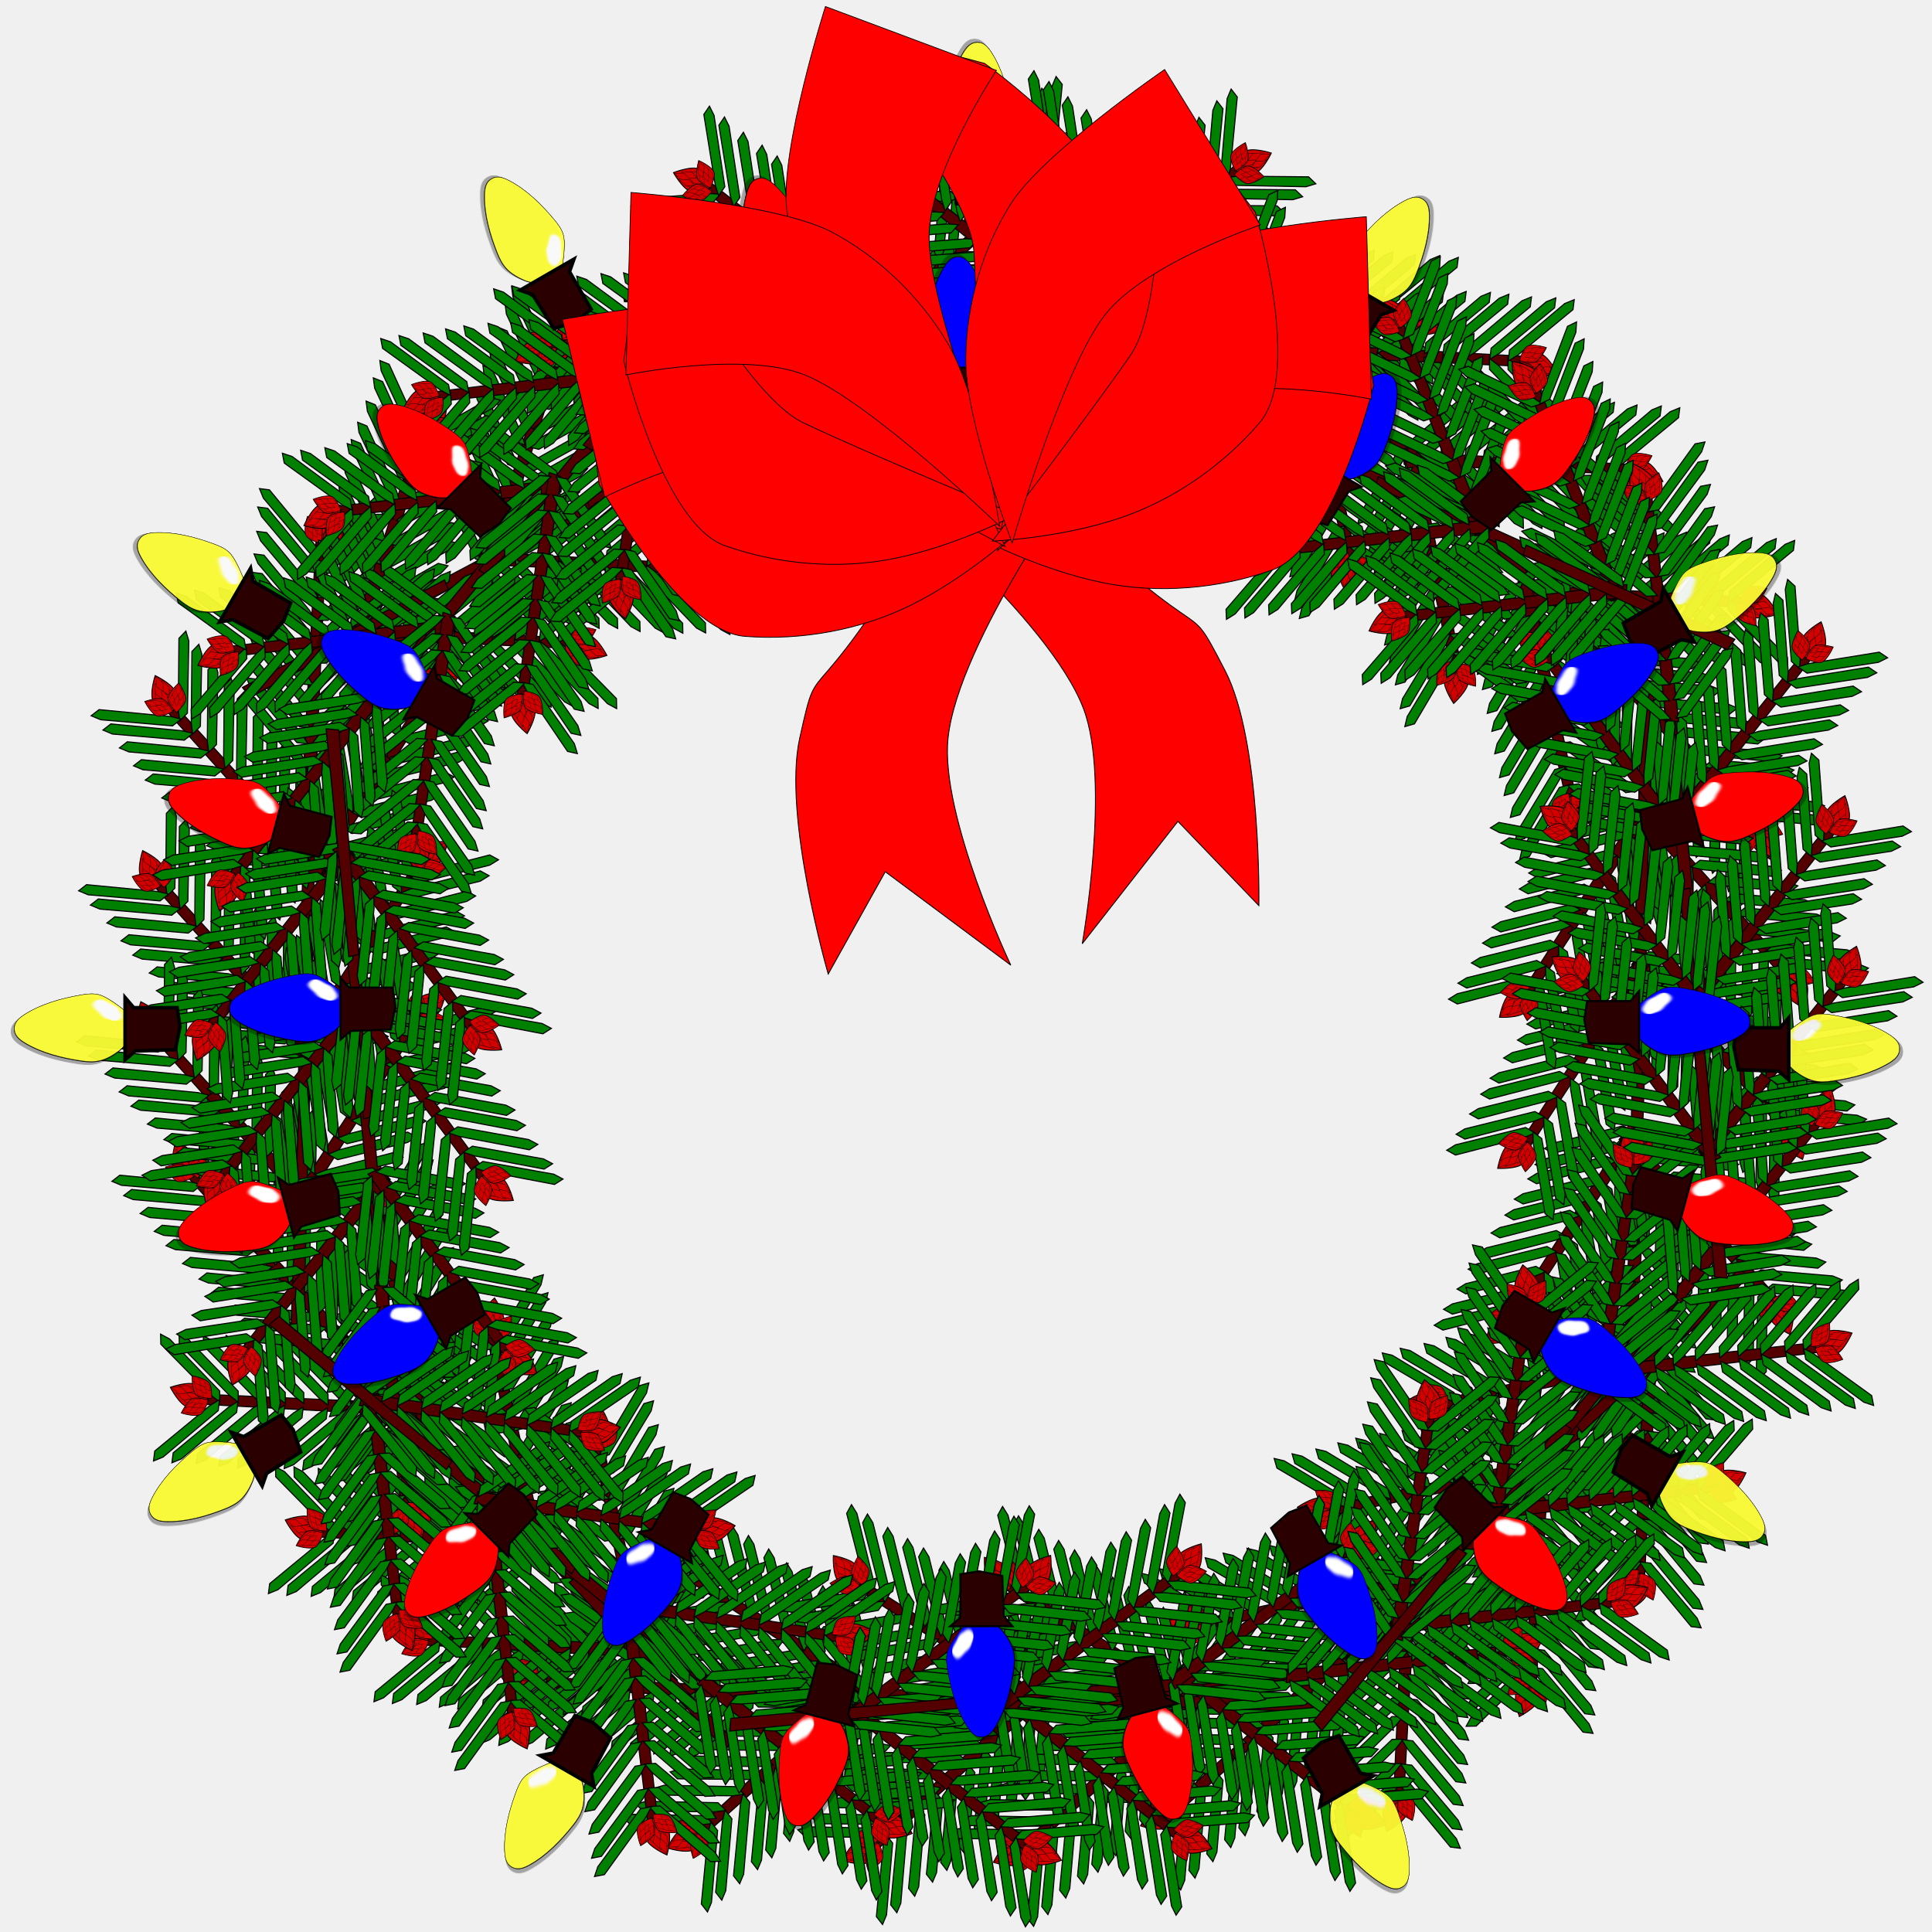
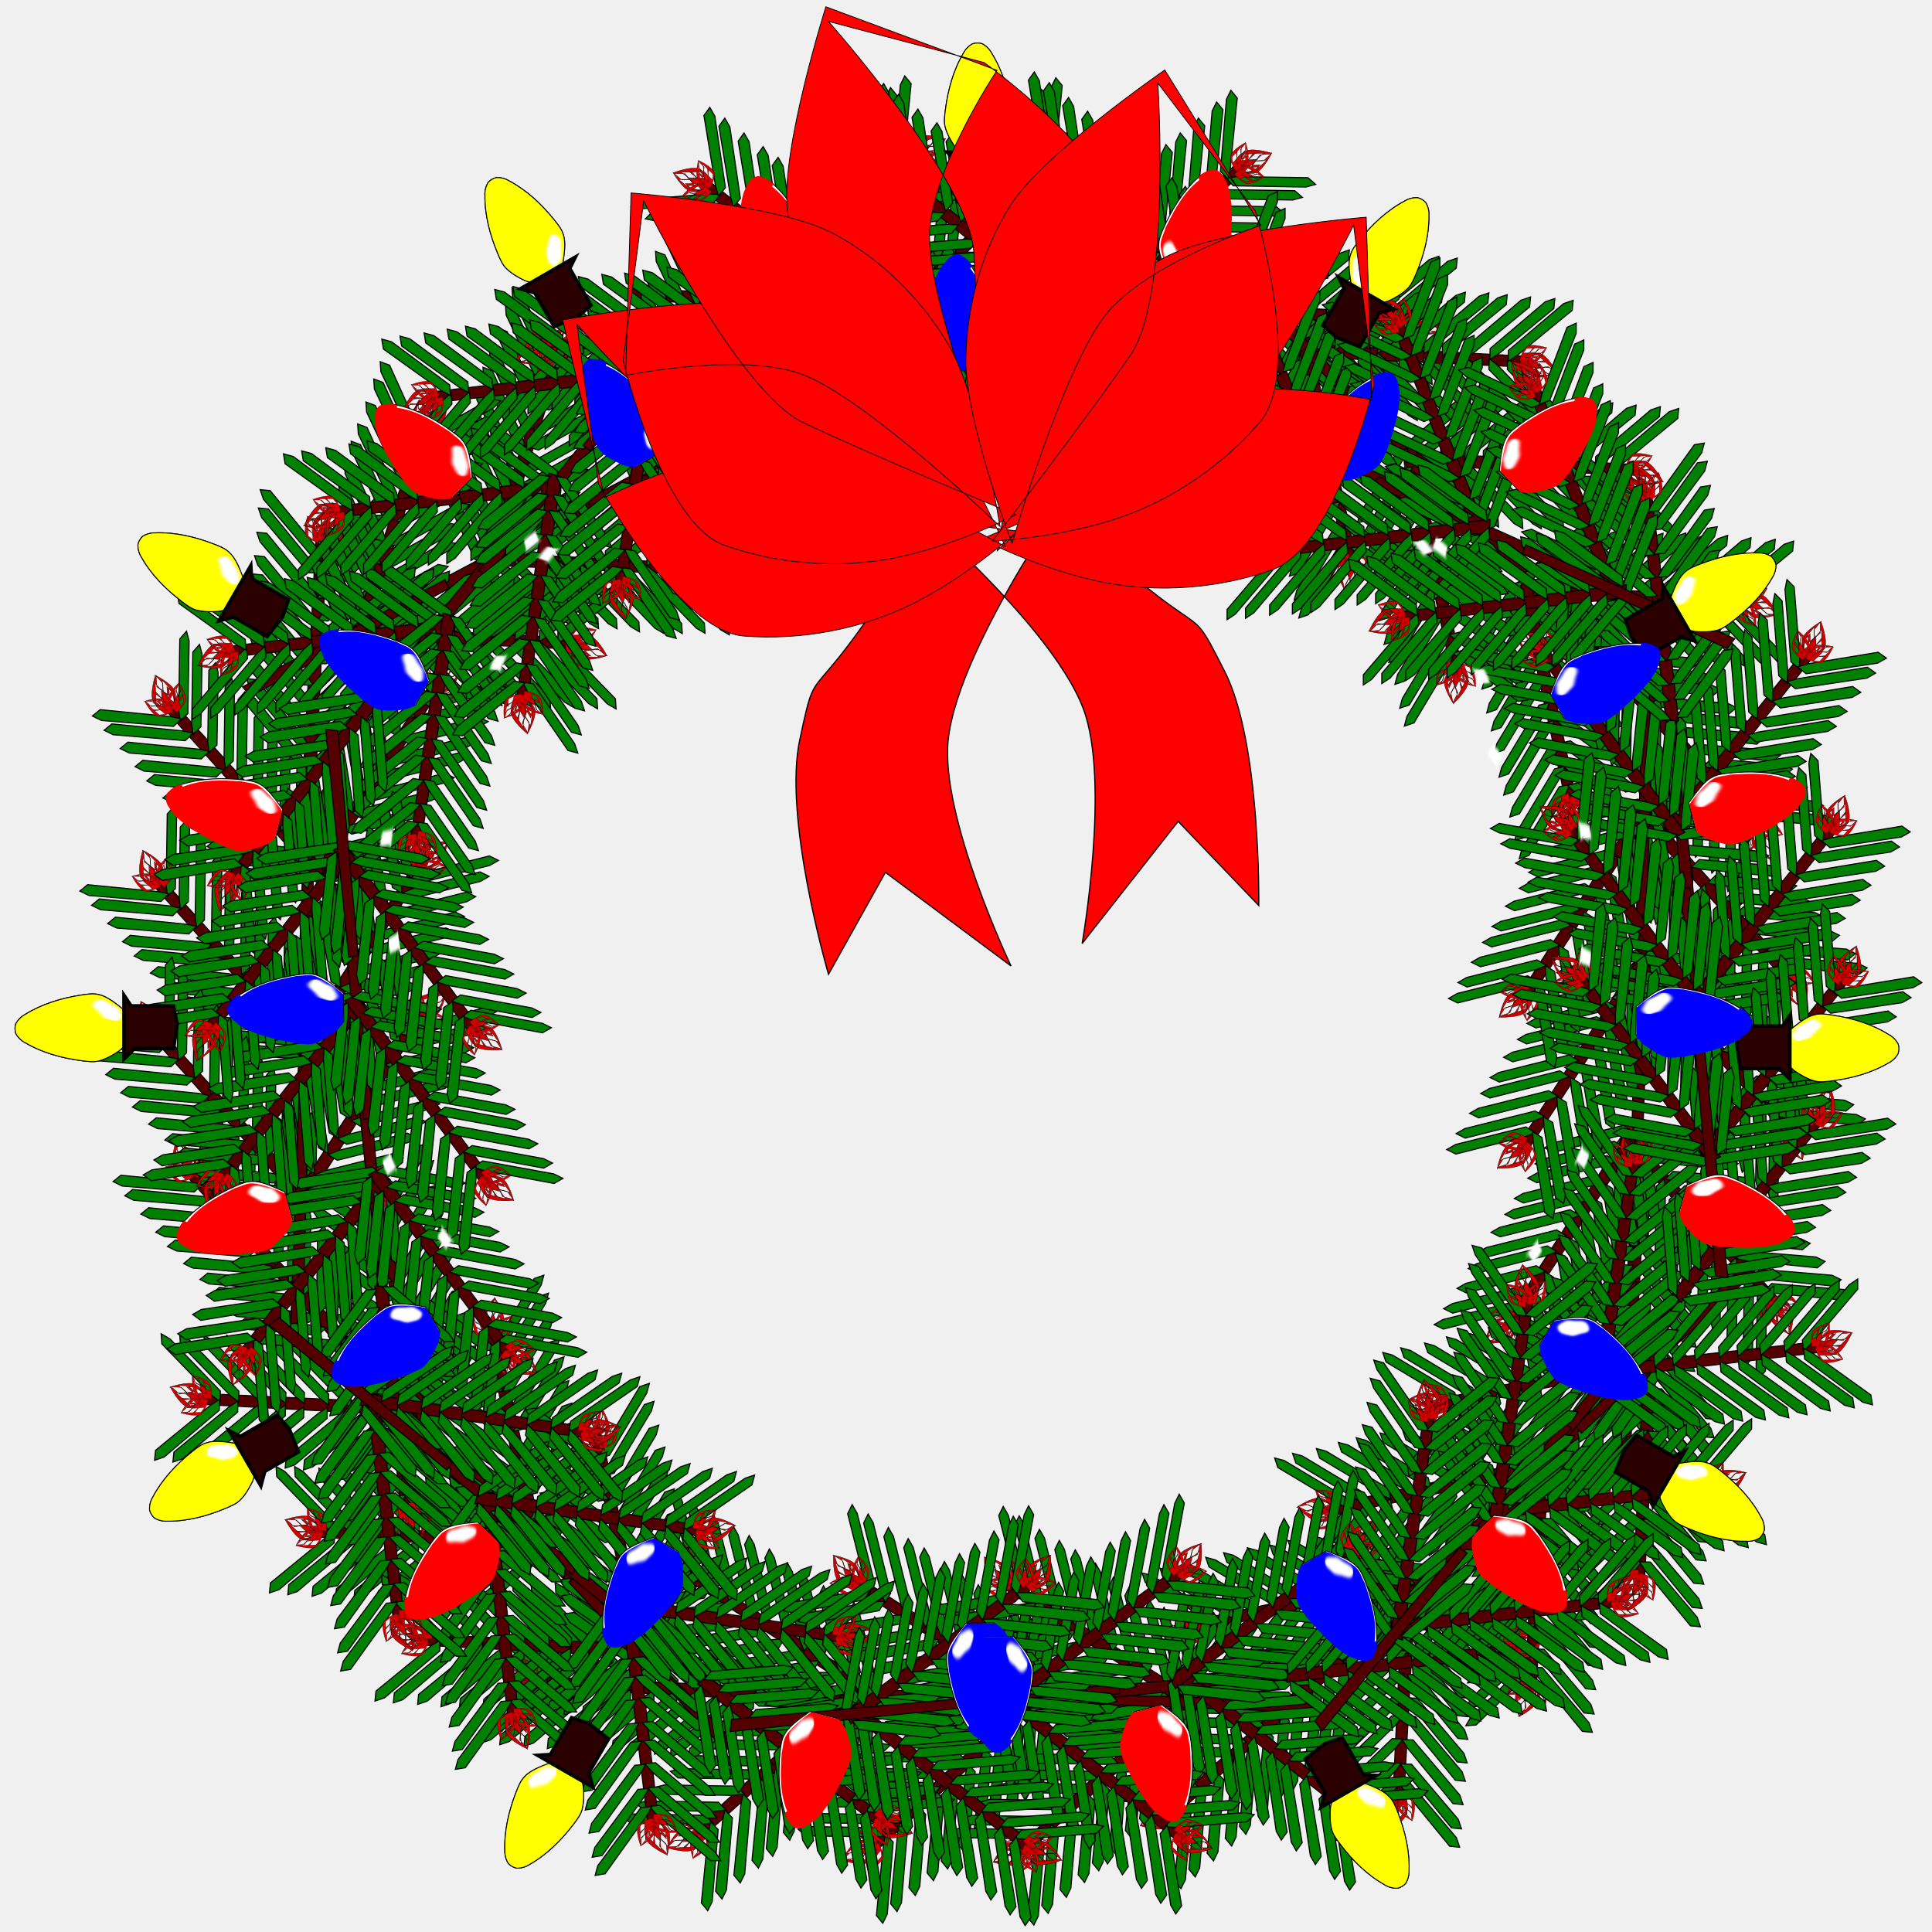
- <svg xmlns="http://www.w3.org/2000/svg" xmlns:xlink="http://www.w3.org/1999/xlink" width="100%" height="100%" viewBox="0 0 1630 1630">
+ <svg xmlns="http://www.w3.org/2000/svg" xmlns:xlink="http://www.w3.org/1999/xlink" width="100" height="100" viewBox="0 0 1630 1630">
+   <style>.s0{fill:#000;filter:url(#filter4121-6);opacity:0;}.s1{fill:#fff;opacity:1;}</style>
  <defs>
-     <filter id="filter4121-6" style="color-interpolation-filters:sRGB">
-       <feGaussianBlur id="feGaussianBlur4123-2" stdDeviation="0.616" />
-     </filter>
-     <filter id="filter3779-0-5" style="color-interpolation-filters:sRGB" x="-0.156" y="-0.064" width="1.312" height="1.129">
-       <feGaussianBlur id="feGaussianBlur3781-7-1" stdDeviation="1.817" />
-     </filter>
-     <filter id="filter3845-6-5" style="color-interpolation-filters:sRGB">
-       <feGaussianBlur id="feGaussianBlur3847-1-3" stdDeviation="0.205" />
-     </filter>
-     <filter id="filter3849-0-9" style="color-interpolation-filters:sRGB">
-       <feGaussianBlur id="feGaussianBlur3851-3-4" stdDeviation="0.205" />
-     </filter>
-     <filter id="filter3853-0-0" style="color-interpolation-filters:sRGB">
-       <feGaussianBlur id="feGaussianBlur3855-4-2" stdDeviation="0.205" />
+     <filter id="filter4121-6" color-interpolation-filters="sRGB">
+       <feGaussianBlur id="feGaussianBlur4123-2" stdDeviation="1" />
+     </filter>
+     <filter id="filter3779-0-5" x="0" y="0" width="1" height="1" color-interpolation-filters="sRGB">
+       <feGaussianBlur id="feGaussianBlur3781-7-1" stdDeviation="2" />
+     </filter>
+     <filter id="filter3845-6-5" color-interpolation-filters="sRGB">
+       <feGaussianBlur id="feGaussianBlur3847-1-3" stdDeviation="0" />
+     </filter>
+     <filter id="filter3849-0-9" color-interpolation-filters="sRGB">
+       <feGaussianBlur id="feGaussianBlur3851-3-4" stdDeviation="0" />
+     </filter>
+     <filter id="filter3853-0-0" color-interpolation-filters="sRGB">
+       <feGaussianBlur id="feGaussianBlur3855-4-2" stdDeviation="0" />
    </filter>
  </defs>
  <style type="text/css">
    .needle {fill:#008000;fill-rule:evenodd;stroke:#000000;stroke-width:0.928px;stroke-linecap:butt;stroke-linejoin:miter;stroke-opacity:1}
    .stick {fill:#550000;fill-rule:evenodd;stroke:#000000;stroke-width:0.928px;stroke-linecap:butt;stroke-linejoin:miter;stroke-opacity:1}
    .bud {fill:#d40000;fill-rule:evenodd;stroke:#000000;stroke-width:0.433px;stroke-linecap:butt;stroke-linejoin:miter;stroke-opacity:1}
    .bulb {fill-opacity:1;stroke:#000000;stroke-width:1px;stroke-linecap:butt;stroke-linejoin:miter;stroke-opacity:1}
    .bulb2 {fill-opacity:1;stroke:#000000;stroke-width:0.25;stroke-linecap:butt;stroke-linejoin:miter;stroke-opacity:1}
    .bulb3 {fill-opacity:1;stroke:none;filter:url(#filter3779-0-5)}
    .base {fill:#2b0000;fill-rule:evenodd;stroke:#000000;stroke-width:1px;stroke-linecap:butt;stroke-linejoin:miter;stroke-opacity:1}
    .bow {fill:#ff0000;fill-rule:evenodd;stroke:#000000;stroke-width:1px;stroke-linecap:butt;stroke-linejoin:miter;stroke-opacity:1}
-   
  </style>
  <defs>
    <symbol id="needle1" overflow="visible">
-       <path d="m 0,0 -2.125,-9.257 -5.385,-60.059 5.232,-6.654 3.314,8.068 4.791,60.654 z" />
+       <path d="m0 0-2-9-5-60 5-7 3 8 5 61z" />
    </symbol>
    <symbol id="needle2" overflow="visible">
-       <path d="m 0,0 -9.413,-1.264 -60.3,0.167 -6.144,5.822 8.339,2.557 60.837,-0.814 z" />
+       <path d="m0 0-9-1-60 0-6 6 8 3 61-1z" />
    </symbol>
    <symbol id="bud" overflow="visible">
-       <path class="bud" style="stroke-width:1.195px;" d="m 307.071,350.736 c 0,0 -16.956,18.624 -16.043,29.897 0.76,9.387 17.189,22.423 17.189,22.423 0,0 13.538,-14.547 13.752,-23.669 0.252,-10.761 -14.898,-28.651 -14.898,-28.651 z" />
-       <path class="bud" d="m 298.67,369.817 -5.005,12.581 5.363,9.436 4.29,-9.96 z" />
-       <path class="bud" d="m 306.67,369.817 -5.005,12.581 5.363,9.436 4.29,-9.96 z" />
-       <path class="bud" d="m 314.67,369.817 -5.005,12.581 5.363,9.436 4.29,-9.96 z" />
-       <path class="bud" d="m 302.67,359.817 -5.005,12.581 5.363,9.436 4.29,-9.96 z" />
-       <path class="bud" d="m 312.67,359.817 -5.005,12.581 5.363,9.436 4.29,-9.96 z" />
-       <path class="bud" d="m 307.67,351.817 -5.005,12.581 5.363,9.436 4.29,-9.96 z" />
+       <path class="bud" d="m307 351c0 0-17 19-16 30 1 9 17 22 17 22 0 0 14-15 14-24 0-11-15-29-15-29zM299 370l-5 13 5 9 4-10M299 370l-5 13 5 9 4-10M299 370l-5 13 5 9 4-10zM307 370l-5 13 5 9 4-10M307 370l-5 13 5 9 4-10zM315 370l-5 13 5 9 4-10zM303 360l-5 13 5 9 4-10zM313 360l-5 13 5 9 4-10zM308 352l-5 13 5 9 4-10z" stroke-width="1" />
    </symbol>
    <symbol id="branch" overflow="visible">
-       <path class="stick" d="m 142.119,495.389 12.308,192.874 10.409,-2.671 -14.158,-189.585 z" />
+       <path class="stick" d="m142 495 12 193 10-3-14-190z" />
      <g id="stem">
-         <path class="stick" d="M 19.947,473.796 162.387,604.42 168.047,595.286 26.55,468.315 Z" />
-         <use x="59.722" y="505.901" xlink:href="#needle1" class="needle" />
-         <use x="32.722" y="481.901" xlink:href="#needle1" class="needle" />
-         <use x="44.722" y="491.901" xlink:href="#needle1" class="needle" />
-         <use x="101.722" y="541.901" xlink:href="#needle1" class="needle" />
-         <use x="74.722" y="517.901" xlink:href="#needle1" class="needle" />
-         <use x="86.722" y="527.901" xlink:href="#needle1" class="needle" />
-         <use x="141.722" y="579.901" xlink:href="#needle1" class="needle" />
-         <use x="114.722" y="555.901" xlink:href="#needle1" class="needle" />
-         <use x="126.722" y="565.901" xlink:href="#needle1" class="needle" />
-         <use x="152.722" y="587.901" xlink:href="#needle1" class="needle" />
-         <use x="164.722" y="597.901" xlink:href="#needle1" class="needle" />
-         <use x="60.197" y="504.837" xlink:href="#needle2" class="needle" />
-         <use x="33.813" y="480.161" xlink:href="#needle2" class="needle" />
-         <use x="44.876" y="491.19" xlink:href="#needle2" class="needle" />
-         <use x="99.911" y="543.344" xlink:href="#needle2" class="needle" />
-         <use x="73.527" y="518.669" xlink:href="#needle2" class="needle" />
-         <use x="84.589" y="529.697" xlink:href="#needle2" class="needle" />
-         <use x="141.432" y="579.676" xlink:href="#needle2" class="needle" />
-         <use x="115.048" y="555" xlink:href="#needle2" class="needle" />
-         <use x="126.111" y="566.029" xlink:href="#needle2" class="needle" />
-         <use x="150.411" y="589.893" xlink:href="#needle2" class="needle" />
-         <use x="161.473" y="600.921" xlink:href="#needle2" class="needle" />
+         <path class="stick" d="M20 474 162 604 168 595 27 468Z" />
+         <use x="60" y="506" xlink:href="#needle1" class="needle" />
+         <use x="33" y="482" xlink:href="#needle1" class="needle" />
+         <use x="45" y="492" xlink:href="#needle1" class="needle" />
+         <use x="102" y="542" xlink:href="#needle1" class="needle" />
+         <use x="75" y="518" xlink:href="#needle1" class="needle" />
+         <use x="87" y="528" xlink:href="#needle1" class="needle" />
+         <use x="142" y="580" xlink:href="#needle1" class="needle" />
+         <use x="115" y="556" xlink:href="#needle1" class="needle" />
+         <use x="127" y="566" xlink:href="#needle1" class="needle" />
+         <use x="153" y="588" xlink:href="#needle1" class="needle" />
+         <use x="165" y="598" xlink:href="#needle1" class="needle" />
+         <use x="60" y="505" xlink:href="#needle2" class="needle" />
+         <use x="34" y="480" xlink:href="#needle2" class="needle" />
+         <use x="45" y="491" xlink:href="#needle2" class="needle" />
+         <use x="100" y="543" xlink:href="#needle2" class="needle" />
+         <use x="74" y="519" xlink:href="#needle2" class="needle" />
+         <use x="85" y="530" xlink:href="#needle2" class="needle" />
+         <use x="141" y="580" xlink:href="#needle2" class="needle" />
+         <use x="115" y="555" xlink:href="#needle2" class="needle" />
+         <use x="126" y="566" xlink:href="#needle2" class="needle" />
+         <use x="150" y="590" xlink:href="#needle2" class="needle" />
+         <use x="161" y="601" xlink:href="#needle2" class="needle" />
        <g transform="matrix(0.5661124,-0.3268451,0.3268451,0.5661124,-280.1292,347.6211)">
          <use xlink:href="#bud" />
        </g>
        <g transform="matrix(0.1243717,-0.4641615,0.4641615,0.1243717,-199.2786,567.3657)">
          <use xlink:href="#bud" />
        </g>
        <g transform="matrix(0.4805354,0,0,0.4805354,-118.705,281.3821)">
          <use xlink:href="#bud" />
        </g>
      </g>
      <g transform="matrix(0.258819,0.9659258,-0.9659258,0.258819,692.1174,289.512)">
        <use xlink:href="#stem" />
      </g>
      <g transform="matrix(0.7071068,0.7071068,-0.7071068,0.7071068,453.0156,-32.95255)">
        <use xlink:href="#stem" />
      </g>
-       <path class="stick" d="m 154.119,649.389 12.308,192.874 10.409,-2.671 -14.158,-189.585 z" />
+       <path class="stick" d="m154 649 12 193 10-3-14-190z" />
      <g transform="translate(4,148)">
        <use xlink:href="#stem" />
      </g>
      <g transform="matrix(0.258819,0.9659258,-0.9659258,0.258819,696.1174,437.512)">
        <use xlink:href="#stem" />
      </g>
      <g transform="translate(15,275)">
        <use xlink:href="#stem" />
      </g>
      <g transform="matrix(0.258819,0.9659258,-0.9659258,0.258819,707.1174,564.512)">
        <use xlink:href="#stem" />
      </g>
-       <path class="stick" d="m 164.119,786.389 12.308,192.874 10.409,-2.671 -14.158,-189.585 z" />
+       <path class="stick" d="m164 786 12 193 10-3-14-190z" />
    </symbol>
    <symbol id="bulb" overflow="visible">
-       <path class="bulb" d="m 340.259,922.362 c 2.478,4.01 5.645,8.196 10,10 3.08,1.276 6.92,1.276 10,0 4.355,-1.804 7.522,-5.99 10,-10 11.083,-17.933 16.623,-39.19 20,-60 1.068,-6.581 1.532,-13.512 0,-20 -1.712,-7.254 -5.642,-13.953 -10,-20 -2.756,-3.824 -10,-10 -10,-10 l -30,0 c 0,0 -4.129,4.624 -8.694,10.686 -4.565,6.062 -9.565,13.562 -11.306,19.314 -1.932,6.381 -1.068,13.419 0,20 3.377,20.81 8.917,42.067 20,60 z" />
-       <path class="bulb2" d="m 340,922.362 c 2.478,4.01 5.645,8.196 10,10 3.08,1.276 6.92,1.276 10,0 4.355,-1.804 7.522,-5.99 10,-10 11.083,-17.933 16.623,-39.19 20,-60 1.068,-6.581 1.532,-13.512 0,-20 -1.712,-7.254 -5.642,-13.953 -10,-20 -2.756,-3.824 -10,-10 -10,-10 l -30,0 c 0,0 -4.129,4.624 -8.694,10.686 -4.565,6.062 -9.565,13.562 -11.306,19.314 -1.932,6.381 -1.068,13.419 0,20 3.377,20.81 8.917,42.067 20,60 z" />
+       <path class="bulb" d="m340 922c2 4 6 8 10 10 3 1 7 1 10 0 4-2 8-6 10-10 11-18 17-39 20-60 1-7 2-14 0-20-2-7-6-14-10-20-3-4-10-10-10-10l-30 0c0 0-4 5-9 11-5 6-10 14-11 19-2 6-1 13 0 20 3 21 9 42 20 60zM340 922 340 922 340 922 340 922c2 4 6 8 10 10 3 1 7 1 10 0 4-2 8-6 10-10 11-18 17-39 20-60 1-7 2-14 0-20-2-7-6-14-10-20-3-4-10-10-10-10l-30 0c0 0-4 5-9 11-5 6-10 14-11 19-2 6-1 13 0 20 3 21 9 42 20 60z" />
    </symbol>
    <symbol id="yellowbulb" overflow="visible">
      <g transform="matrix(-0.1052777,0.2428954,-0.2428954,-0.1052777,-502.488,907.2528)">
-         <g style="opacity:0.321;fill:#000000;filter:url(#filter4121-6)" transform="matrix(0.4101788,0.9120051,-0.9120051,0.4101788,959.6666,-138.4651)">
+         <g transform="matrix(0.4101788,0.9120051,-0.9120051,0.4101788,959.6666,-138.4651)" class="s0">
          <use xlink:href="#bulb" />
-           <path class="bulb3" d="m 310,522.362 c -7.454,0 -8.288,12.746 -10,20 -1.532,6.488 -1.068,13.419 0,20 1.688,10.405 -0.541,30 10,30 10.541,0 8.312,-19.595 10,-30 1.068,-6.581 1.532,-13.512 0,-20 -1.712,-7.254 -2.546,-20 -10,-20 z" transform="matrix(0.4752388,0.6317036,-0.2804304,0.3749263,345.515,428.9834)" />
-         </g>
-         <g style="opacity:0.741;fill:#ffffff" transform="matrix(0.4101788,0.9120051,-0.9120051,0.4101788,961.6666,-142.4651)">
+           <path class="bulb3" d="m310 522c-7 0-8 13-10 20-2 6-1 13 0 20 2 10-1 30 10 30 11 0 8-20 10-30 1-7 2-14 0-20-2-7-3-20-10-20z" transform="matrix(0.4752388,0.6317036,-0.2804304,0.3749263,345.515,428.9834)" />
+         </g>
+         <g transform="matrix(0.4101788,0.9120051,-0.9120051,0.4101788,961.6666,-142.4651)" class="s1">
          <use xlink:href="#bulb" />
-           <path class="bulb3" d="m 310,522.362 c -7.454,0 -8.288,12.746 -10,20 -1.532,6.488 -1.068,13.419 0,20 1.688,10.405 -0.541,30 10,30 10.541,0 8.312,-19.595 10,-30 1.068,-6.581 1.532,-13.512 0,-20 -1.712,-7.254 -2.546,-20 -10,-20 z" transform="matrix(0.4752388,0.6317036,-0.2804304,0.3749263,345.515,428.9834)" />
-         </g>
-         <g style="opacity:0.741;fill:#ffff00;" transform="matrix(0.4101788,0.9120051,-0.9120051,0.4101788,961.6666,-142.4651)">
+           <path class="bulb3" d="m310 522c-7 0-8 13-10 20-2 6-1 13 0 20 2 10-1 30 10 30 11 0 8-20 10-30 1-7 2-14 0-20-2-7-3-20-10-20z" transform="matrix(0.4752388,0.6317036,-0.2804304,0.3749263,345.515,428.9834)" />
+         </g>
+         <g transform="matrix(0.4101788,0.9120051,-0.9120051,0.4101788,961.6666,-142.4651)" style="fill:#ff0;opacity:1">
          <use xlink:href="#bulb" />
-           <path class="bulb3" style="fill:#ffffff;" d="m 310,522.362 c -7.454,0 -8.288,12.746 -10,20 -1.532,6.488 -1.068,13.419 0,20 1.688,10.405 -0.541,30 10,30 10.541,0 8.312,-19.595 10,-30 1.068,-6.581 1.532,-13.512 0,-20 -1.712,-7.254 -2.546,-20 -10,-20 z" transform="matrix(0.4752388,0.6317036,-0.2804304,0.3749263,345.515,428.9834)" />
-         </g>
-       </g>
-       <path class="base" d="m -675.208,941.308 17.553,0 -2.857,2.449 0,12.246 -5.307,0.816 -6.531,-1.295 -0.408,-11.36 z" />
+           <path class="bulb3" d="m310 522c-7 0-8 13-10 20-2 6-1 13 0 20 2 10-1 30 10 30 11 0 8-20 10-30 1-7 2-14 0-20-2-7-3-20-10-20z" transform="matrix(0.4752388,0.6317036,-0.2804304,0.3749263,345.515,428.9834)" fill="#fff" />
+         </g>
+       </g>
+       <path class="base" d="m-675 941 18 0-3 2 0 12-5 1-7-1 0-11z" />
    </symbol>
    <symbol id="redbulb" overflow="visible">
-       <g transform="matrix(-0.4585315,0.00626513,-0.00626513,-0.4585315,-505.3765,1298.688)" style="opacity:0.321;fill:#000000;filter:url(#filter4121-6)">
+       <g transform="matrix(-0.4585315,0.00626513,-0.00626513,-0.4585315,-505.3765,1298.688)" class="s0">
        <use xlink:href="#bulb" />
-         <path class="bulb3" style="fill:#000000;" d="m 310,522.362 c -7.454,0 -8.288,12.746 -10,20 -1.532,6.488 -1.068,13.419 0,20 1.688,10.405 -0.541,30 10,30 10.541,0 8.312,-19.595 10,-30 1.068,-6.581 1.532,-13.512 0,-20 -1.712,-7.254 -2.546,-20 -10,-20 z" transform="matrix(0.4752388,0.6317036,-0.2804304,0.3749263,345.515,428.9834)" />
-       </g>
-       <g style="opacity:0.741;fill:#ffffff" transform="matrix(-0.4585315,0.00626513,-0.00626513,-0.4585315,-504.0582,1300.259)">
+         <path class="bulb3" d="m310 522c-7 0-8 13-10 20-2 6-1 13 0 20 2 10-1 30 10 30 11 0 8-20 10-30 1-7 2-14 0-20-2-7-3-20-10-20z" transform="matrix(0.4752388,0.6317036,-0.2804304,0.3749263,345.515,428.9834)" fill="#000" />
+       </g>
+       <g transform="matrix(-0.4585315,0.00626513,-0.00626513,-0.4585315,-504.0582,1300.259)" class="s1">
        <use xlink:href="#bulb" />
-         <path class="bulb3" style="fill:#ffffff;" d="m 310,522.362 c -7.454,0 -8.288,12.746 -10,20 -1.532,6.488 -1.068,13.419 0,20 1.688,10.405 -0.541,30 10,30 10.541,0 8.312,-19.595 10,-30 1.068,-6.581 1.532,-13.512 0,-20 -1.712,-7.254 -2.546,-20 -10,-20 z" transform="matrix(0.4752388,0.6317036,-0.2804304,0.3749263,345.515,428.9834)" />
-       </g>
-       <g style="fill:#ff0000;fill-opacity:1;stroke:#000000;stroke-linecap:butt;stroke-linejoin:miter;stroke-opacity:1">
-         <path style="stroke-width:0.459px;" d="m -665.857,879.459 c -1.162,-1.823 -2.64,-3.723 -4.648,-4.523 -1.42,-0.566 -3.181,-0.542 -4.585,0.063 -1.986,0.854 -3.411,2.794 -4.523,4.648 -4.97,8.292 -7.377,18.074 -8.795,27.637 -0.448,3.024 -0.618,6.205 0.125,9.171 0.831,3.316 2.674,6.363 4.711,9.108 1.288,1.736 4.648,4.523 4.648,4.523 l 13.756,-0.188 c 0,0 1.864,-2.146 3.92,-4.955 2.055,-2.808 4.301,-6.279 5.063,-8.927 0.846,-2.938 0.406,-6.16 -0.125,-9.171 -1.679,-9.521 -4.352,-19.233 -9.547,-27.387 z" />
-         <path style="stroke-width:0.115;" d="m -665.738,879.457 c -1.162,-1.823 -2.64,-3.723 -4.648,-4.523 -1.42,-0.566 -3.181,-0.542 -4.585,0.063 -1.986,0.854 -3.411,2.794 -4.523,4.648 -4.97,8.292 -7.377,18.074 -8.795,27.637 -0.448,3.024 -0.618,6.205 0.125,9.171 0.831,3.316 2.674,6.363 4.711,9.108 1.288,1.736 4.648,4.523 4.648,4.523 l 13.756,-0.188 c 0,0 1.864,-2.146 3.92,-4.955 2.055,-2.808 4.301,-6.279 5.063,-8.927 0.846,-2.938 0.406,-6.16 -0.125,-9.171 -1.679,-9.521 -4.352,-19.233 -9.547,-27.387 z" />
-       </g>
-       <path class="bulb3" style="fill:#ffffff;" d="m 310,522.362 c -7.454,0 -8.288,12.746 -10,20 -1.532,6.488 -1.068,13.419 0,20 1.688,10.405 -0.541,30 10,30 10.541,0 8.312,-19.595 10,-30 1.068,-6.581 1.532,-13.512 0,-20 -1.712,-7.254 -2.546,-20 -10,-20 z" transform="matrix(-0.2218697,-0.2866785,0.1262372,-0.1736724,-665.1753,1105.722)" />
-       <path class="base" d="m -687.818,928.646 30.406,0 -4.95,4.243 0,21.213 -9.192,1.414 -11.314,-2.243 -0.707,-19.678 z" />
+         <path class="bulb3" d="m310 522c-7 0-8 13-10 20-2 6-1 13 0 20 2 10-1 30 10 30 11 0 8-20 10-30 1-7 2-14 0-20-2-7-3-20-10-20z" transform="matrix(0.4752388,0.6317036,-0.2804304,0.3749263,345.515,428.9834)" fill="#fff" />
+       </g>
+       <g style="fill:#f00;stroke:#000">
+         <path d="m-666 879c-1-2-3-4-5-5-1-1-3-1-5 0-2 1-3 3-5 5-5 8-7 18-9 28 0 3-1 6 0 9 1 3 3 6 5 9 1 2 5 5 5 5l14 0c0 0 2-2 4-5 2-3 4-6 5-9 1-3 0-6 0-9-2-10-4-19-10-27zM-666 879 -666 879 -666 879c-1-2-3-4-5-5-1-1-3-1-5 0-2 1-3 3-5 5-5 8-7 18-9 28 0 3-1 6 0 9 1 3 3 6 5 9 1 2 5 5 5 5l14 0c0 0 2-2 4-5 2-3 4-6 5-9 1-3 0-6 0-9-2-10-4-19-10-27z" stroke-width="0" />
+       </g>
+       <path class="bulb3" d="m310 522c-7 0-8 13-10 20-2 6-1 13 0 20 2 10-1 30 10 30 11 0 8-20 10-30 1-7 2-14 0-20-2-7-3-20-10-20zM-688 929l30 0-5 4 0 21-9 1-11-2-1-20M-688 929l30 0-5 4 0 21-9 1-11-2-1-20M-688 929l30 0-5 4 0 21-9 1-11-2-1-20z" transform="matrix(-0.2218697,-0.2866785,0.1262372,-0.1736724,-665.1753,1105.722)" fill="#fff" />
    </symbol>
    <symbol id="bluebulb" overflow="visible">
-       <g transform="matrix(-0.4585315,0.00626513,-0.00626513,-0.4585315,-446.6866,1298.688)" style="opacity:0.321;fill:#000000;filter:url(#filter4121-6)">
+       <g transform="matrix(-0.4585315,0.00626513,-0.00626513,-0.4585315,-446.6866,1298.688)" class="s0">
        <use xlink:href="#bulb" />
-         <path class="bulb3" style="fill:#000000;" d="m 310,522.362 c -7.454,0 -8.288,12.746 -10,20 -1.532,6.488 -1.068,13.419 0,20 1.688,10.405 -0.541,30 10,30 10.541,0 8.312,-19.595 10,-30 1.068,-6.581 1.532,-13.512 0,-20 -1.712,-7.254 -2.546,-20 -10,-20 z" transform="matrix(0.4752388,0.6317036,-0.2804304,0.3749263,345.515,428.9834)" />
-       </g>
-       <g transform="matrix(-0.4585315,0.00626513,-0.00626513,-0.4585315,-445.3684,1300.259)" style="opacity:0.741;fill:#ffffff">
+         <path class="bulb3" d="m310 522c-7 0-8 13-10 20-2 6-1 13 0 20 2 10-1 30 10 30 11 0 8-20 10-30 1-7 2-14 0-20-2-7-3-20-10-20z" transform="matrix(0.4752388,0.6317036,-0.2804304,0.3749263,345.515,428.9834)" fill="#000" />
+       </g>
+       <g transform="matrix(-0.4585315,0.00626513,-0.00626513,-0.4585315,-445.3684,1300.259)" class="s1">
        <use xlink:href="#bulb" />
-         <path class="bulb3" style="fill:#000000;" d="m 310,522.362 c -7.454,0 -8.288,12.746 -10,20 -1.532,6.488 -1.068,13.419 0,20 1.688,10.405 -0.541,30 10,30 10.541,0 8.312,-19.595 10,-30 1.068,-6.581 1.532,-13.512 0,-20 -1.712,-7.254 -2.546,-20 -10,-20 z" transform="matrix(0.4752388,0.6317036,-0.2804304,0.3749263,345.515,428.9834)" />
-       </g>
-       <g style="fill:#0000ff;fill-opacity:1;stroke:#000000;stroke-linecap:butt;stroke-linejoin:miter;stroke-opacity:1">
-         <path style="stroke-width:0.459px;" d="m -607.167,879.459 c -1.162,-1.823 -2.64,-3.723 -4.648,-4.523 -1.42,-0.566 -3.181,-0.542 -4.585,0.063 -1.986,0.854 -3.411,2.794 -4.523,4.648 -4.97,8.292 -7.377,18.074 -8.795,27.637 -0.448,3.024 -0.618,6.205 0.125,9.171 0.831,3.316 2.674,6.363 4.711,9.108 1.288,1.736 4.648,4.523 4.648,4.523 l 13.756,-0.188 c 0,0 1.864,-2.146 3.92,-4.955 2.055,-2.808 4.301,-6.279 5.063,-8.927 0.846,-2.938 0.406,-6.16 -0.125,-9.171 -1.679,-9.521 -4.352,-19.233 -9.547,-27.387 z" />
-         <path style="stroke-width:0.115;" d="m -607.048,879.457 c -1.162,-1.823 -2.64,-3.723 -4.648,-4.523 -1.42,-0.566 -3.181,-0.542 -4.585,0.063 -1.986,0.854 -3.411,2.794 -4.523,4.648 -4.97,8.292 -7.377,18.074 -8.795,27.637 -0.448,3.024 -0.618,6.205 0.125,9.171 0.831,3.316 2.674,6.363 4.711,9.108 1.288,1.736 4.648,4.523 4.648,4.523 l 13.756,-0.188 c 0,0 1.864,-2.146 3.92,-4.955 2.055,-2.808 4.301,-6.279 5.063,-8.927 0.846,-2.938 0.406,-6.16 -0.125,-9.171 -1.679,-9.521 -4.352,-19.233 -9.547,-27.387 z" />
-       </g>
-       <path class="bulb3" style="fill:#ffffff;" d="m 310,522.362 c -7.454,0 -8.288,12.746 -10,20 -1.532,6.488 -1.068,13.419 0,20 1.688,10.405 -0.541,30 10,30 10.541,0 8.312,-19.595 10,-30 1.068,-6.581 1.532,-13.512 0,-20 -1.712,-7.254 -2.546,-20 -10,-20 z" transform="matrix(-0.2218697,-0.2866785,0.1262372,-0.1736724,-606.4855,1105.722)" />
-       <path class="base" d="m -629.128,928.646 30.406,0 -4.95,4.243 0,21.213 -9.192,1.414 -11.314,-2.243 -0.707,-19.678 z" />
+         <path class="bulb3" d="m310 522c-7 0-8 13-10 20-2 6-1 13 0 20 2 10-1 30 10 30 11 0 8-20 10-30 1-7 2-14 0-20-2-7-3-20-10-20z" transform="matrix(0.4752388,0.6317036,-0.2804304,0.3749263,345.515,428.9834)" fill="#000" />
+       </g>
+       <g style="fill:#00f;stroke:#000">
+         <path d="m-607 879c-1-2-3-4-5-5-1-1-3-1-5 0-2 1-3 3-5 5-5 8-7 18-9 28 0 3-1 6 0 9 1 3 3 6 5 9 1 2 5 5 5 5l14 0c0 0 2-2 4-5 2-3 4-6 5-9 1-3 0-6 0-9-2-10-4-19-10-27zM-607 879 -607 879 -607 879c-1-2-3-4-5-5-1-1-3-1-5 0-2 1-3 3-5 5-5 8-7 18-9 28 0 3-1 6 0 9 1 3 3 6 5 9 1 2 5 5 5 5l14 0c0 0 2-2 4-5 2-3 4-6 5-9 1-3 0-6 0-9-2-10-4-19-10-27z" stroke-width="0" />
+       </g>
+       <path class="bulb3" d="m310 522c-7 0-8 13-10 20-2 6-1 13 0 20 2 10-1 30 10 30 11 0 8-20 10-30 1-7 2-14 0-20-2-7-3-20-10-20zM-629 929l30 0-5 4 0 21-9 1-11-2-1-20M-629 929l30 0-5 4 0 21-9 1-11-2-1-20M-629 929l30 0-5 4 0 21-9 1-11-2-1-20z" transform="matrix(-0.2218697,-0.2866785,0.1262372,-0.1736724,-606.4855,1105.722)" fill="#fff" />
    </symbol>
    <symbol id="bowloop" overflow="visible">
-       <path class="bow" style="stroke-width:1px;" d="m -1076.694,-862.964 c 0,0 -74.324,39.143 -153.775,55.432 -70.726,14.499 -147.93,8.059 -216,-16 -79.507,-28.102 -128.804,-234.51 -128.804,-234.51 l 26.177,-203.314 c 0,0 119.932,242.739 202.627,281.823 88.469,41.813 269.775,116.568 269.775,116.568 z" />
-       <path class="bow" style="stroke-width:0.945px;" d="m -1097.393,-848.298 c 0,0 -25.808,-164.267 -65.725,-231.979 -35.533,-60.276 -88.393,-110.323 -146.616,-141.45 -68.005,-36.357 -256.393,-50.921 -256.393,-50.921 l -6.505,231.977 c 0,0 150.547,-30.844 227.508,0 82.334,32.998 247.731,192.373 247.731,192.373 z" />
+       <path class="bow" d="m-1077-863c0 0-74 39-154 55-71 14-148 8-216-16-80-28-129-235-129-235l26-203c0 0 120 243 203 282 88 42 270 117 270 117zM-1097-848 -1097-848 -1097-848c0 0-26-164-66-232-36-60-88-110-147-141-68-36-256-51-256-51l-7 232c0 0 151-31 228 0 82 33 248 192 248 192z" />
    </symbol>
  </defs>
  <g transform="translate(615,1087)">
    <g id="g22376" transform="matrix(-0.352579,0.9357821,-0.9357821,-0.352579,89.78967,-527.9779)">
      <g transform="translate(1832.821,-407.2935)">
        <g id="branches">
          <g id="g4932" transform="matrix(0.9659258,-0.258819,0.258819,0.9659258,-2488.236,-213.8016)">
            <use xlink:href="#branch" />
          </g>
          <g id="g5804" transform="matrix(0.8660254,0.5,-0.5,0.8660254,-1935.791,-712.641)">
            <use xlink:href="#branch" />
          </g>
          <g id="g6676" transform="matrix(0.258819,0.9659258,-0.9659258,0.258819,-1157.925,-669.7381)">
            <use xlink:href="#branch" />
          </g>
          <g id="g7548" transform="matrix(-0.5,0.8660254,-0.8660254,-0.5,-683.7219,-159.996)">
            <use xlink:href="#branch" />
          </g>
          <g id="g8420" transform="matrix(-0.9659258,0.258819,-0.258819,-0.9659258,-723.5198,615.8615)">
            <use xlink:href="#branch" />
          </g>
          <g id="g9292" transform="matrix(-0.8660254,-0.5,0.5,-0.8660254,-1278.517,1107.035)">
            <use xlink:href="#branch" />
          </g>
          <g id="g10164" transform="matrix(-0.258819,-0.9659258,0.9659258,-0.258819,-2048.717,1063.924)">
            <use xlink:href="#branch" />
          </g>
          <g id="g11036" transform="matrix(0.7071068,-0.7071068,0.7071068,0.7071068,-2454.017,300.361)">
            <use xlink:href="#branch" />
          </g>
        </g>
      </g>
      <g id="g15398" transform="matrix(0.7071068,-0.7071068,-0.7071068,-0.7071068,1485.265,-1246.8)">
        <use xlink:href="#branches" />
      </g>
    </g>
    <g id="g33866" transform="matrix(2.987506,0,0,2.987506,2200.614,-3769.977)">
      <use xlink:href="#yellowbulb" />
    </g>
    <g id="g33962" transform="matrix(2.587256,-1.493753,1.493753,2.587256,164.6567,-4286.15)">
      <use xlink:href="#yellowbulb" />
    </g>
    <g id="g34058" transform="matrix(1.493753,-2.587256,2.587256,1.493753,-1856.62,-3715.19)">
      <use xlink:href="#yellowbulb" />
    </g>
    <g id="g34154" transform="matrix(-1.8418243e-8,-2.987506,2.987506,-1.8418243e-8,-3321.618,-2210.086)">
      <use xlink:href="#yellowbulb" />
    </g>
    <g id="g34250" transform="matrix(-1.493753,-2.587256,2.587256,-1.493753,-3837.791,-174.1286)">
      <use xlink:href="#yellowbulb" />
    </g>
    <g id="g34346" transform="matrix(-2.587256,-1.493753,1.493753,-2.587256,-3266.831,1847.149)">
      <use xlink:href="#yellowbulb" />
    </g>
    <g id="g34442" transform="matrix(-2.587256,-1.493753,-1.493753,2.587256,220.0421,-4269.179)">
      <use xlink:href="#yellowbulb" />
    </g>
    <g id="g34538" transform="matrix(-1.493753,-2.587256,-2.587256,1.493753,2241.319,-3698.22)">
      <use xlink:href="#yellowbulb" />
    </g>
    <g id="g34634" transform="matrix(1.8418243e-8,-2.987506,-2.987506,-1.8418243e-8,3706.317,-2193.115)">
      <use xlink:href="#yellowbulb" />
    </g>
    <g id="g34730" transform="matrix(1.493753,-2.587256,-2.587256,-1.493753,4222.49,-157.1581)">
      <use xlink:href="#yellowbulb" />
    </g>
    <g id="g34826" transform="matrix(2.587256,-1.493753,-1.493753,-2.587256,3651.53,1864.119)">
      <use xlink:href="#yellowbulb" />
    </g>
    <g id="g34922" transform="matrix(1.665884,-0.4463722,0.4463722,1.665884,754.6935,-2693.314)">
      <use xlink:href="#redbulb" />
    </g>
    <g id="g35014" transform="matrix(1.219512,-1.219512,1.219512,1.219512,-539.7998,-2629.572)">
      <use xlink:href="#redbulb" />
    </g>
    <g id="g35106" transform="matrix(0.4463723,-1.665884,1.665884,0.4463723,-1628.993,-1927.123)">
      <use xlink:href="#redbulb" />
    </g>
    <g id="g35198" transform="matrix(-0.4463722,-1.665884,1.665884,-0.4463722,-2221.037,-774.1873)">
      <use xlink:href="#redbulb" />
    </g>
    <g id="g35290" transform="matrix(-1.219512,-1.219512,1.219512,-1.219512,-2157.294,520.3061)">
      <use xlink:href="#redbulb" />
    </g>
    <g id="g35382" transform="matrix(-1.665884,-0.4463723,0.4463723,-1.665884,-1454.845,1609.499)">
      <use xlink:href="#redbulb" />
    </g>
    <g id="g35474" transform="matrix(-1.665884,-0.4463722,-0.4463722,1.665884,-321.3196,-2698.971)">
      <use xlink:href="#redbulb" />
    </g>
    <g id="g35566" transform="matrix(-1.219512,-1.219512,-1.219512,1.219512,973.1738,-2635.229)">
      <use xlink:href="#redbulb" />
    </g>
    <g id="g35658" transform="matrix(-0.4463723,-1.665884,-1.665884,0.4463723,2062.367,-1932.78)">
      <use xlink:href="#redbulb" />
    </g>
    <g id="g35750" transform="matrix(0.4463722,-1.665884,-1.665884,-0.4463722,2654.411,-779.8442)">
      <use xlink:href="#redbulb" />
    </g>
    <g id="g35842" transform="matrix(1.219512,-1.219512,-1.219512,-1.219512,2590.668,514.6492)">
      <use xlink:href="#redbulb" />
    </g>
    <g id="g35934" transform="matrix(1.665884,-0.4463723,-0.4463723,-1.665884,1888.219,1603.842)">
      <use xlink:href="#redbulb" />
    </g>
    <g id="g36026" transform="matrix(1.72465,0,0,1.72465,1252.169,-2378.384)">
      <use xlink:href="#bluebulb" />
    </g>
    <g id="g36118" transform="matrix(1.493591,-0.8623249,0.8623249,1.493591,45.37933,-2617.187)">
      <use xlink:href="#bluebulb" />
    </g>
    <g id="g36210" transform="matrix(0.8623249,-1.493591,1.493591,0.8623249,-1119.133,-2220.602)">
      <use xlink:href="#bluebulb" />
    </g>
    <g id="g36302" transform="matrix(0,-1.72465,1.72465,0,-1929.338,-1294.894)">
      <use xlink:href="#bluebulb" />
    </g>
    <g id="g36394" transform="matrix(-0.8623249,-1.493591,1.493591,-0.8623249,-2168.141,-88.10438)">
      <use xlink:href="#bluebulb" />
    </g>
    <g id="g36486" transform="matrix(-1.493591,-0.8623249,0.8623249,-1.493591,-1771.556,1076.408)">
      <use xlink:href="#bluebulb" />
    </g>
    <g id="g36578" transform="matrix(-1.72465,0,0,-1.72465,-845.8475,1886.612)">
      <use xlink:href="#bluebulb" />
    </g>
    <g id="g36762" transform="matrix(-1.493591,-0.8623249,-0.8623249,1.493591,394.8036,-2605.874)">
      <use xlink:href="#bluebulb" />
    </g>
    <g id="g36854" transform="matrix(-0.8623249,-1.493591,-1.493591,0.8623249,1559.316,-2209.289)">
      <use xlink:href="#bluebulb" />
    </g>
    <g id="g36946" transform="matrix(0,-1.72465,-1.72465,0,2369.52,-1283.58)">
      <use xlink:href="#bluebulb" />
    </g>
    <g id="g37038" transform="matrix(0.8623249,-1.493591,-1.493591,-0.8623249,2608.324,-76.79067)">
      <use xlink:href="#bluebulb" />
    </g>
    <g id="g37130" transform="matrix(1.493591,-0.8623249,-0.8623249,-1.493591,2211.739,1087.721)">
      <use xlink:href="#bluebulb" />
    </g>
-     <g id="g37222" transform="matrix(1.72465,0,0,-1.72465,1286.03,1897.926)" style="display:none;">
+     <g id="g37222" transform="matrix(1.72465,0,0,-1.72465,1286.03,1897.926)">
      <use xlink:href="#bluebulb" />
    </g>
    <g transform="matrix(-0.2497113,0.6149037,0.6149037,0.2497113,472.8811,199.3044)">
      <use xlink:href="#bowloop" />
    </g>
-     <path class="bow" style="stroke-width:0.747px;" d="m 225.088,-710.303 c 195.427,196.307 153.733,112.362 193.485,189.057 30.918,59.65 28.507,198.293 28.507,198.293 l -68.293,-71.067 -80.694,103.218 c 0,0 24.326,-137.329 1.006,-198.43 -29.3,-76.77 -169.538,-191.588 -169.538,-191.588 l 112.936,-38.032 z" />
-     <path class="bow" style="stroke-width:0.751px;" d="M 199.273,-696.819 C 59.697,-456.625 78.461,-548.5 59.697,-464.131 c -14.594,65.619 24.065,198.911 24.065,198.911 l 48.13,-86.32 105.886,78.814 c 0,0 -59.732,-126.351 -52.943,-191.405 8.531,-81.736 115.512,-228.936 115.512,-228.936 l -120.325,-7.506 z" />
+     <path class="bow" d="m225-710c195 196 154 112 193 189 31 60 29 198 29 198l-68-71-81 103c0 0 24-137 1-198-29-77-170-192-170-192l113-38zM199-697C60-457 78-548 60-464c-15 66 24 199 24 199l48-86 106 79c0 0-60-126-53-191 9-82 116-229 116-229l-120-8z" stroke-width="1" />
    <g transform="matrix(-0.6636733,0,0,0.6636733,-501.6725,-59.5463)">
      <use xlink:href="#bowloop" />
    </g>
    <g transform="matrix(0.6410592,-0.1717713,0.1717713,0.6410592,1082.112,-270.6642)">
      <use xlink:href="#bowloop" />
    </g>
    <g transform="matrix(0.6636733,0,0,0.6636733,956.7517,-80.00803)">
      <use xlink:href="#bowloop" />
    </g>
    <g transform="matrix(-0.5747579,0.3318367,0.3318367,0.5747579,-110.2529,222.8049)">
      <use xlink:href="#bowloop" />
    </g>
  </g>
</svg>
